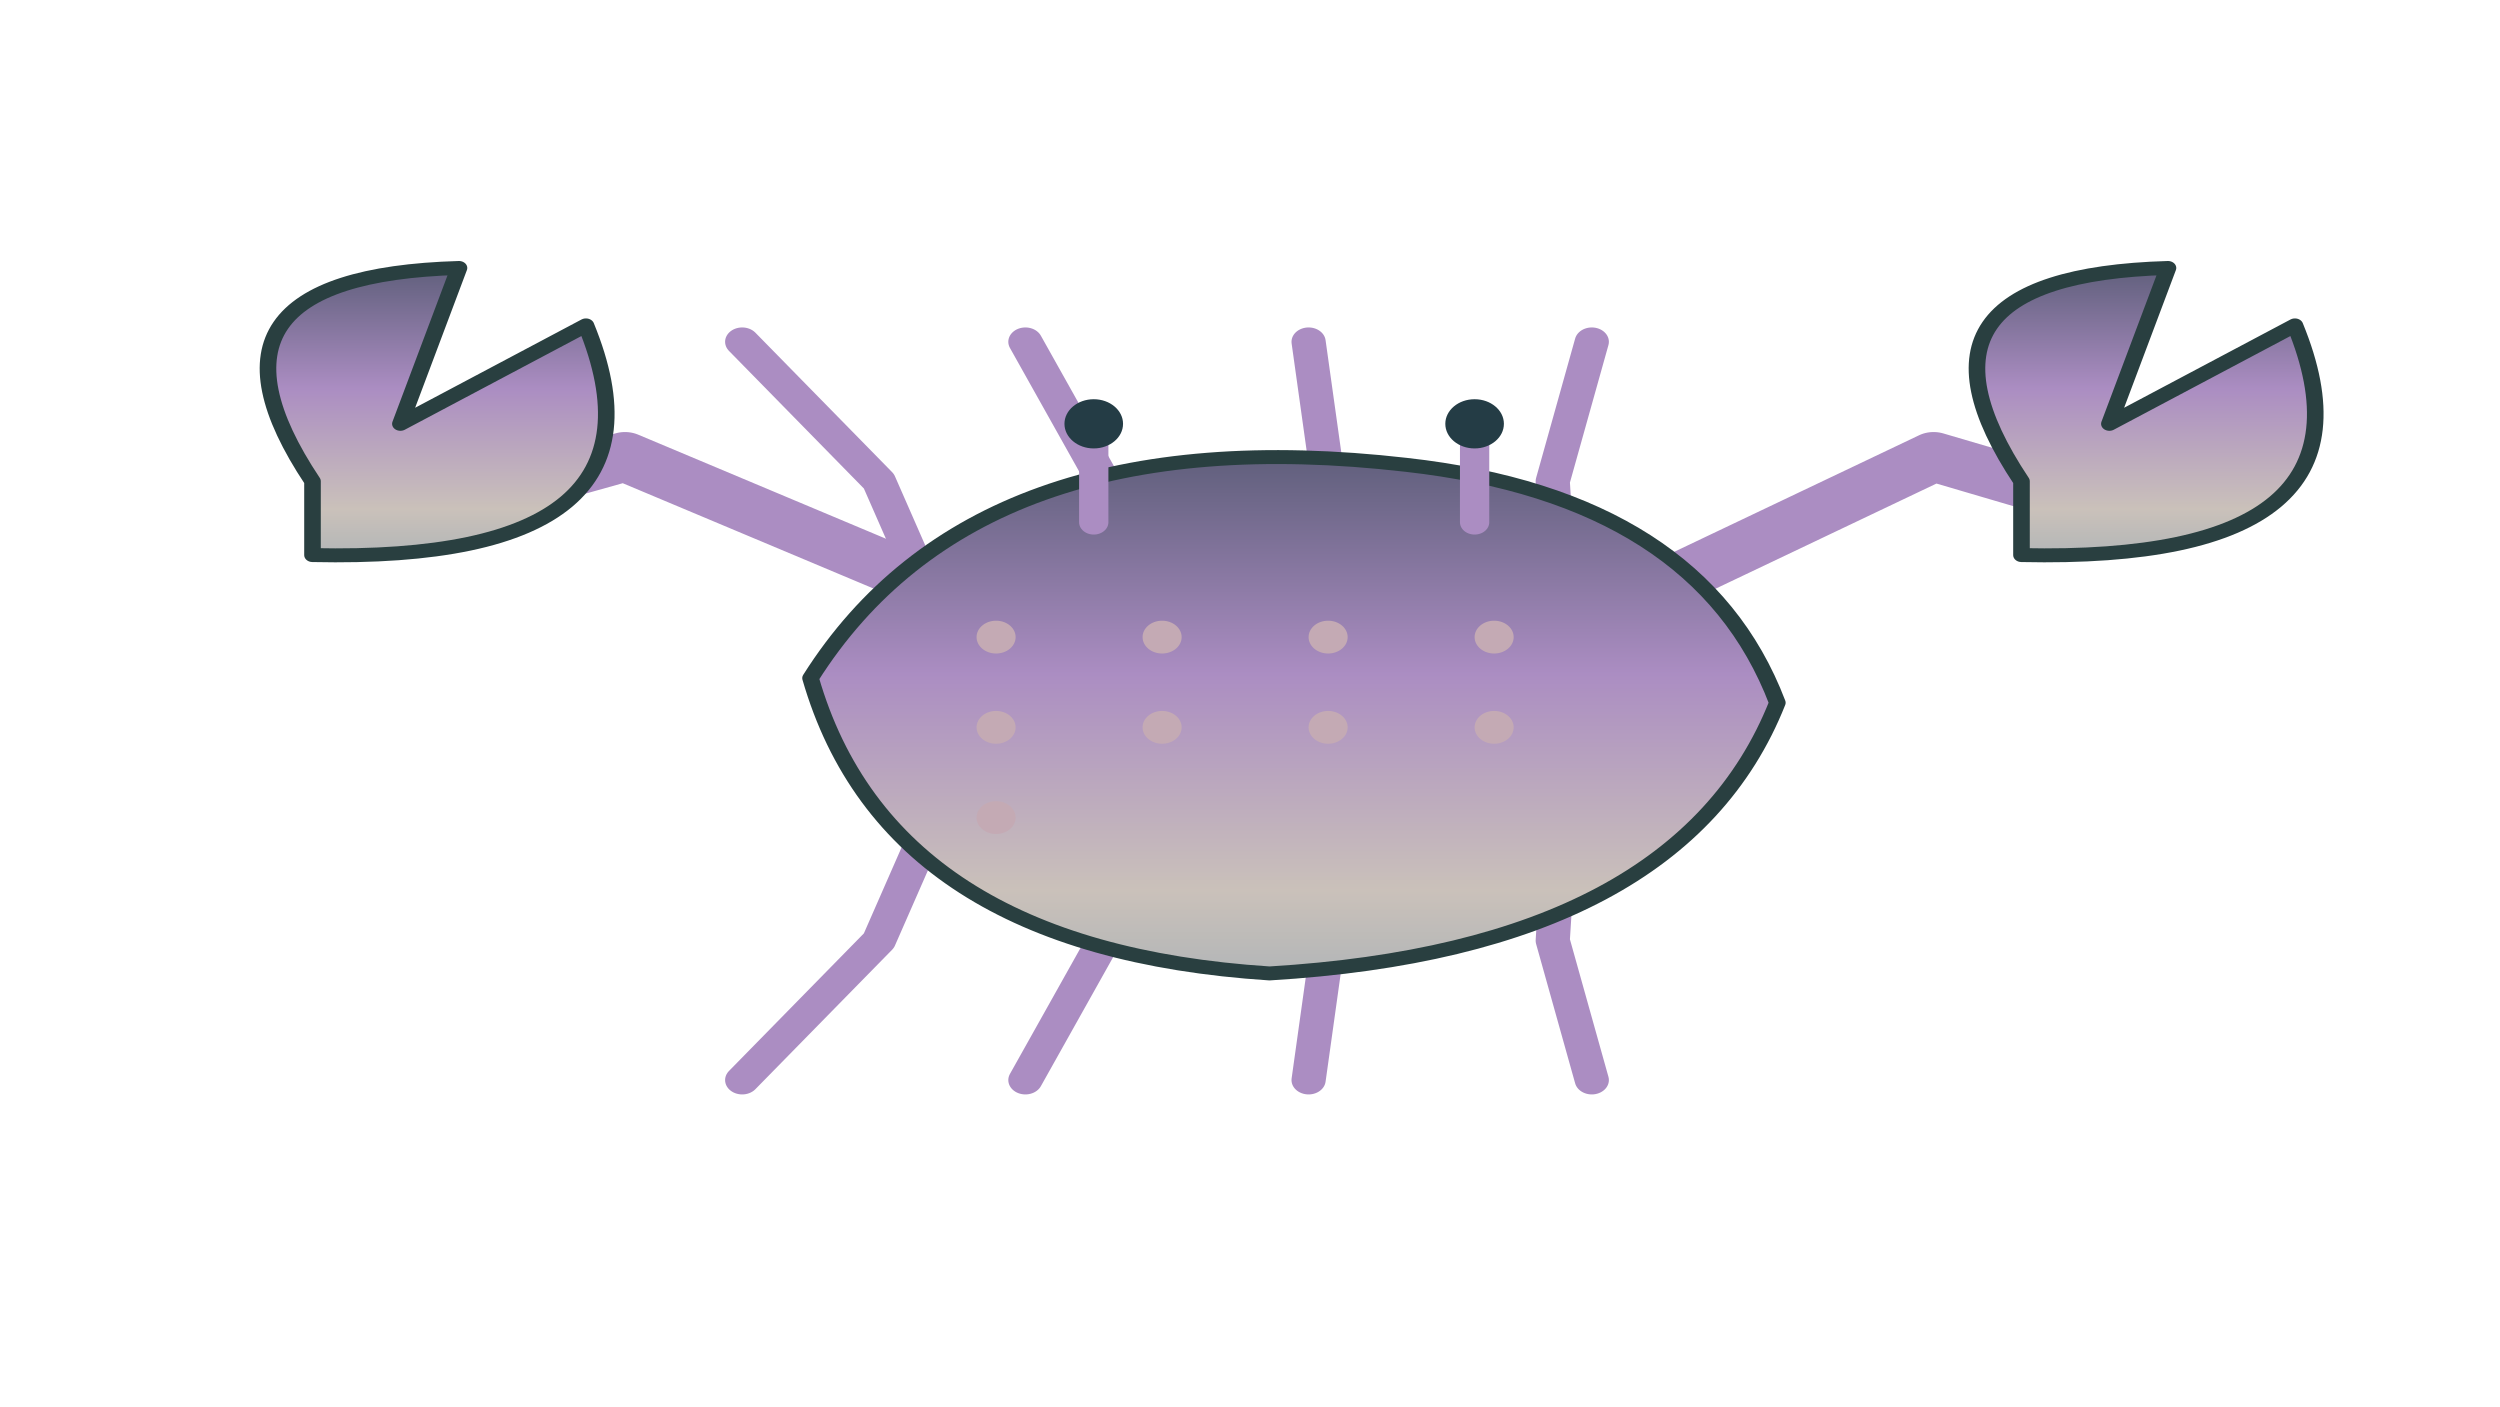
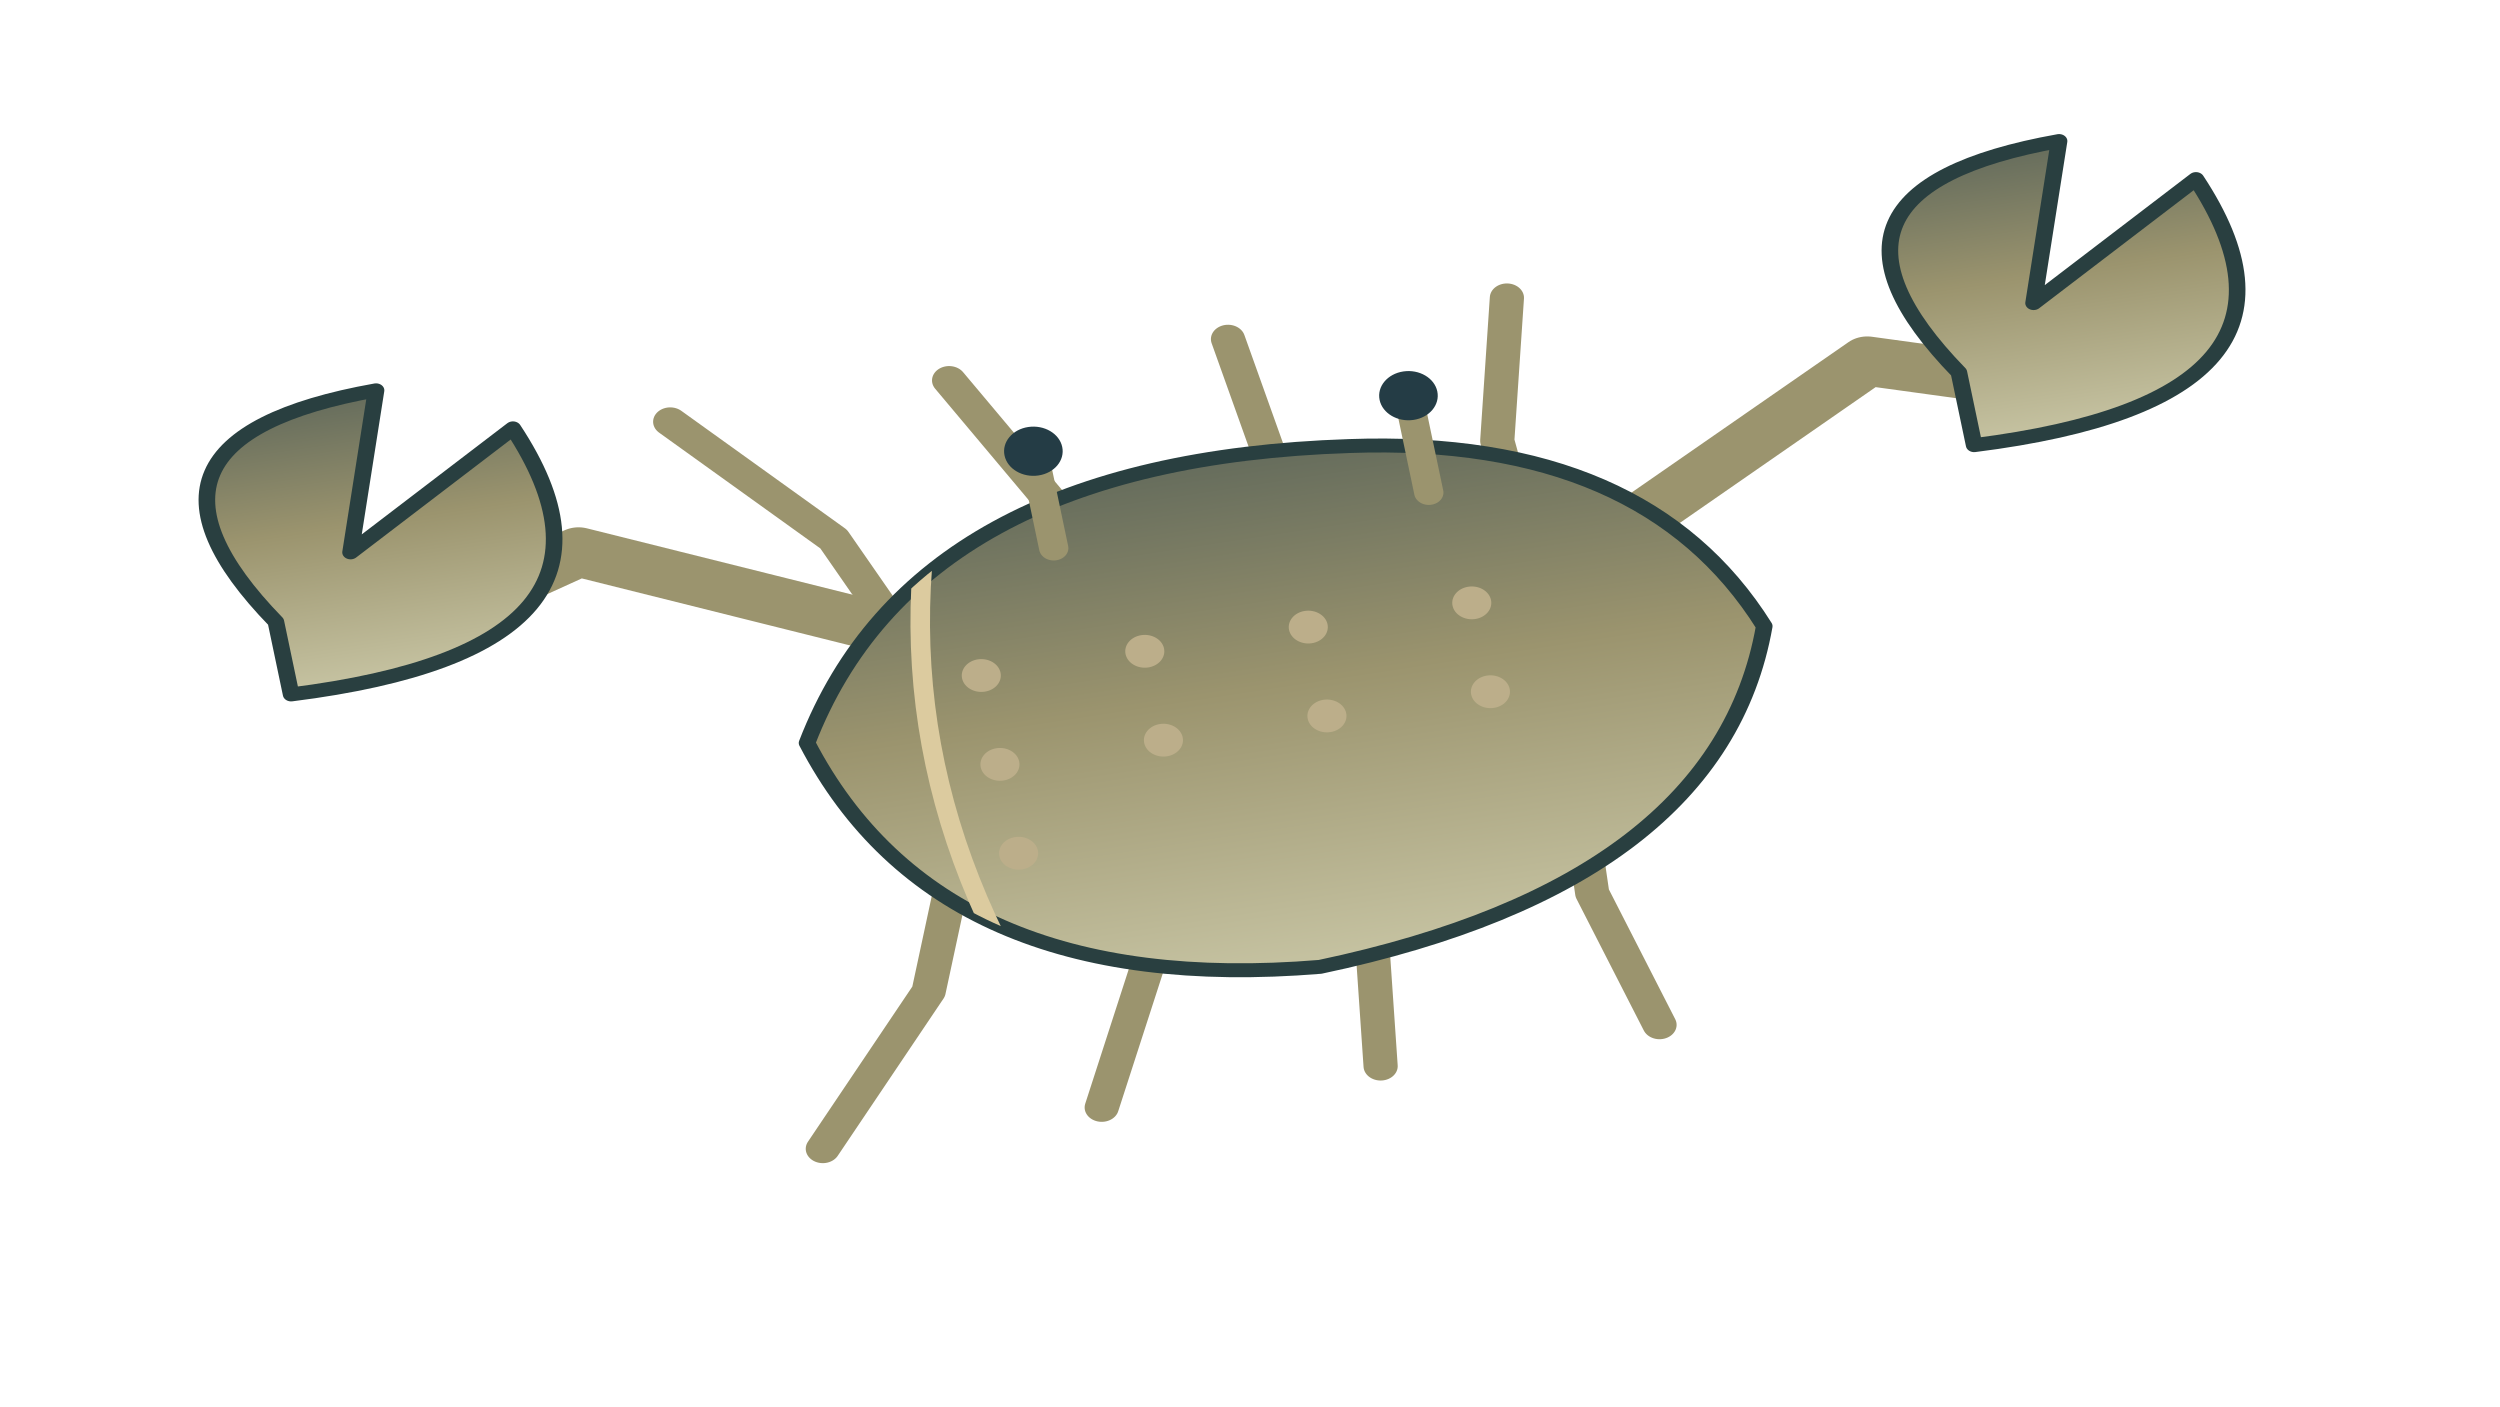
<svg xmlns="http://www.w3.org/2000/svg" width="256" height="144" viewBox="0 0 256 144">
  <defs>
-     <linearGradient id="body" x1="0" y1="0" x2="0" y2="1">
-       <stop stop-color="#605f7c" />
-       <stop offset=".42" stop-color="#ab8dc2" />
-       <stop offset=".84" stop-color="#cac1ba" />
-       <stop offset="1" stop-color="#b3b6b7" />
+     <linearGradient id="body" x2="0" y2="1">
+       <stop stop-color="#656c5c" />
+       <stop offset=".45" stop-color="#9b946e" />
+       <stop offset="1" stop-color="#c6c3a2" />
    </linearGradient>
-     <linearGradient id="fin" x1="0" y1="1" x2="0" y2="0">
-       <stop stop-color="#ab8dc2" />
-       <stop offset="1" stop-color="#cebbb2" stop-opacity=".78" />
+     <linearGradient id="fin" x2="0" y2="1">
+       <stop stop-color="#9b946e" />
+       <stop offset="1" stop-color="#c8c19d" />
    </linearGradient>
    <clipPath id="bodyclip">
      <path d="M 83 66 Q 100 34 144 40 Q 174 44 182 69 Q 172 99.0 130 102 Q 91 99 83 66Z" />
    </clipPath>
  </defs>
-   <g transform="translate(0 14) scale(1 .84)">
-     <path d="M 97 61 L 90 42 L 76 25" fill="none" stroke="#ab8dc2" stroke-width="3.5" stroke-linejoin="round" stroke-linecap="round" />
-     <path d="M 118 61 L 113 42 L 105 25" fill="none" stroke="#ab8dc2" stroke-width="3.5" stroke-linejoin="round" stroke-linecap="round" />
-     <path d="M 139 61 L 136 42 L 134 25" fill="none" stroke="#ab8dc2" stroke-width="3.5" stroke-linejoin="round" stroke-linecap="round" />
-     <path d="M 160 61 L 159 42 L 163 25" fill="none" stroke="#ab8dc2" stroke-width="3.5" stroke-linejoin="round" stroke-linecap="round" />
-     <path d="M 98 56 L 64 39 L 43 46" fill="none" stroke="#ab8dc2" stroke-width="6" stroke-linejoin="round" stroke-linecap="round" />
+   <g transform="translate(0 14) scale(1 .84) rotate(-10 128 72)">
+     <path d="M 97 61 L 90 42 L 76 25" fill="none" stroke="#9b946e" stroke-width="3.5" stroke-linejoin="round" stroke-linecap="round" />
+     <path d="M 118 61 L 113 42 L 105 25" fill="none" stroke="#9b946e" stroke-width="3.5" stroke-linejoin="round" stroke-linecap="round" />
+     <path d="M 139 61 L 136 42 L 134 25" fill="none" stroke="#9b946e" stroke-width="3.5" stroke-linejoin="round" stroke-linecap="round" />
+     <path d="M 160 61 L 159 42 L 163 25" fill="none" stroke="#9b946e" stroke-width="3.5" stroke-linejoin="round" stroke-linecap="round" />
+     <path d="M 98 56 L 64 39 L 43 46" fill="none" stroke="#9b946e" stroke-width="6" stroke-linejoin="round" stroke-linecap="round" />
    <path d="M 32 42 Q 18 17 47 16 L 41 35 L 60 23 Q 70 52 32 51Z" fill="url(#body)" stroke="#293f40" stroke-width="1.7" stroke-linejoin="round" stroke-linecap="round" />
-     <path d="M 97 79 L 90 98 L 76 115" fill="none" stroke="#ab8dc2" stroke-width="3.5" stroke-linejoin="round" stroke-linecap="round" />
-     <path d="M 118 79 L 113 98 L 105 115" fill="none" stroke="#ab8dc2" stroke-width="3.5" stroke-linejoin="round" stroke-linecap="round" />
-     <path d="M 139 79 L 136 98 L 134 115" fill="none" stroke="#ab8dc2" stroke-width="3.5" stroke-linejoin="round" stroke-linecap="round" />
-     <path d="M 160 79 L 159 98 L 163 115" fill="none" stroke="#ab8dc2" stroke-width="3.5" stroke-linejoin="round" stroke-linecap="round" />
-     <path d="M 168 56 L 198 39 L 218 46" fill="none" stroke="#ab8dc2" stroke-width="6" stroke-linejoin="round" stroke-linecap="round" />
+     <path d="M 97 79 L 90 98 L 76 115" fill="none" stroke="#9b946e" stroke-width="3.5" stroke-linejoin="round" stroke-linecap="round" />
+     <path d="M 118 79 L 113 98 L 105 115" fill="none" stroke="#9b946e" stroke-width="3.5" stroke-linejoin="round" stroke-linecap="round" />
+     <path d="M 139 79 L 136 98 L 134 115" fill="none" stroke="#9b946e" stroke-width="3.5" stroke-linejoin="round" stroke-linecap="round" />
+     <path d="M 160 79 L 159 98 L 163 115" fill="none" stroke="#9b946e" stroke-width="3.5" stroke-linejoin="round" stroke-linecap="round" />
+     <path d="M 168 56 L 198 39 L 218 46" fill="none" stroke="#9b946e" stroke-width="6" stroke-linejoin="round" stroke-linecap="round" />
    <path d="M 207 42 Q 193 17 222 16 L 216 35 L 235 23 Q 245 52 207 51Z" fill="url(#body)" stroke="#293f40" stroke-width="1.7" stroke-linejoin="round" stroke-linecap="round" />
    <path d="M 83 66 Q 100 34 144 40 Q 174 44 182 69 Q 172 99.0 130 102 Q 91 99 83 66Z" fill="url(#body)" stroke="#293f40" stroke-width="1.7" stroke-linejoin="round" stroke-linecap="round" />
-     <path d="M 112 47 l 0 -12" fill="none" stroke="#ab8dc2" stroke-width="3" stroke-linejoin="round" stroke-linecap="round" />
+     <path d="M 112 47 l 0 -12" fill="none" stroke="#9b946e" stroke-width="3" stroke-linejoin="round" stroke-linecap="round" />
    <circle cx="112.00" cy="35.00" r="3.00" fill="#243c45" />
-     <path d="M 151 47 l 0 -12" fill="none" stroke="#ab8dc2" stroke-width="3" stroke-linejoin="round" stroke-linecap="round" />
+     <path d="M 151 47 l 0 -12" fill="none" stroke="#9b946e" stroke-width="3" stroke-linejoin="round" stroke-linecap="round" />
    <circle cx="151.00" cy="35.00" r="3.00" fill="#243c45" />
-     <circle cx="102.00" cy="61.00" r="2.00" fill="#c4aab4" />
-     <circle cx="119.00" cy="61.00" r="2.00" fill="#c4aab4" />
-     <circle cx="136.00" cy="61.00" r="2.00" fill="#c4aab4" />
-     <circle cx="153.00" cy="61.00" r="2.00" fill="#c4aab4" />
-     <circle cx="102.00" cy="72.00" r="2.00" fill="#c4aab4" />
-     <circle cx="119.00" cy="72.00" r="2.00" fill="#c4aab4" />
-     <circle cx="136.00" cy="72.00" r="2.00" fill="#c4aab4" />
-     <circle cx="153.00" cy="72.00" r="2.00" fill="#c4aab4" />
-     <circle cx="102.00" cy="83.00" r="2.00" fill="#c4aab4" />
+     <circle cx="102.00" cy="61.00" r="2.00" fill="#bcae8a" />
+     <circle cx="119.00" cy="61.00" r="2.00" fill="#bcae8a" />
+     <circle cx="136.00" cy="61.00" r="2.00" fill="#bcae8a" />
+     <circle cx="153.00" cy="61.00" r="2.00" fill="#bcae8a" />
+     <circle cx="102.00" cy="72.00" r="2.00" fill="#bcae8a" />
+     <circle cx="119.00" cy="72.00" r="2.00" fill="#bcae8a" />
+     <circle cx="136.00" cy="72.00" r="2.00" fill="#bcae8a" />
+     <circle cx="153.00" cy="72.00" r="2.00" fill="#bcae8a" />
+     <circle cx="102.00" cy="83.00" r="2.00" fill="#bcae8a" />
+     <g clip-path="url(#bodyclip)" stroke="#dccb9f" stroke-width="2">
+       <path d="M85 35 Q71 73 87 112" fill="none" />
+       <path d="M102 35 Q88 73 104 112" fill="none" />
+     </g>
  </g>
</svg>
